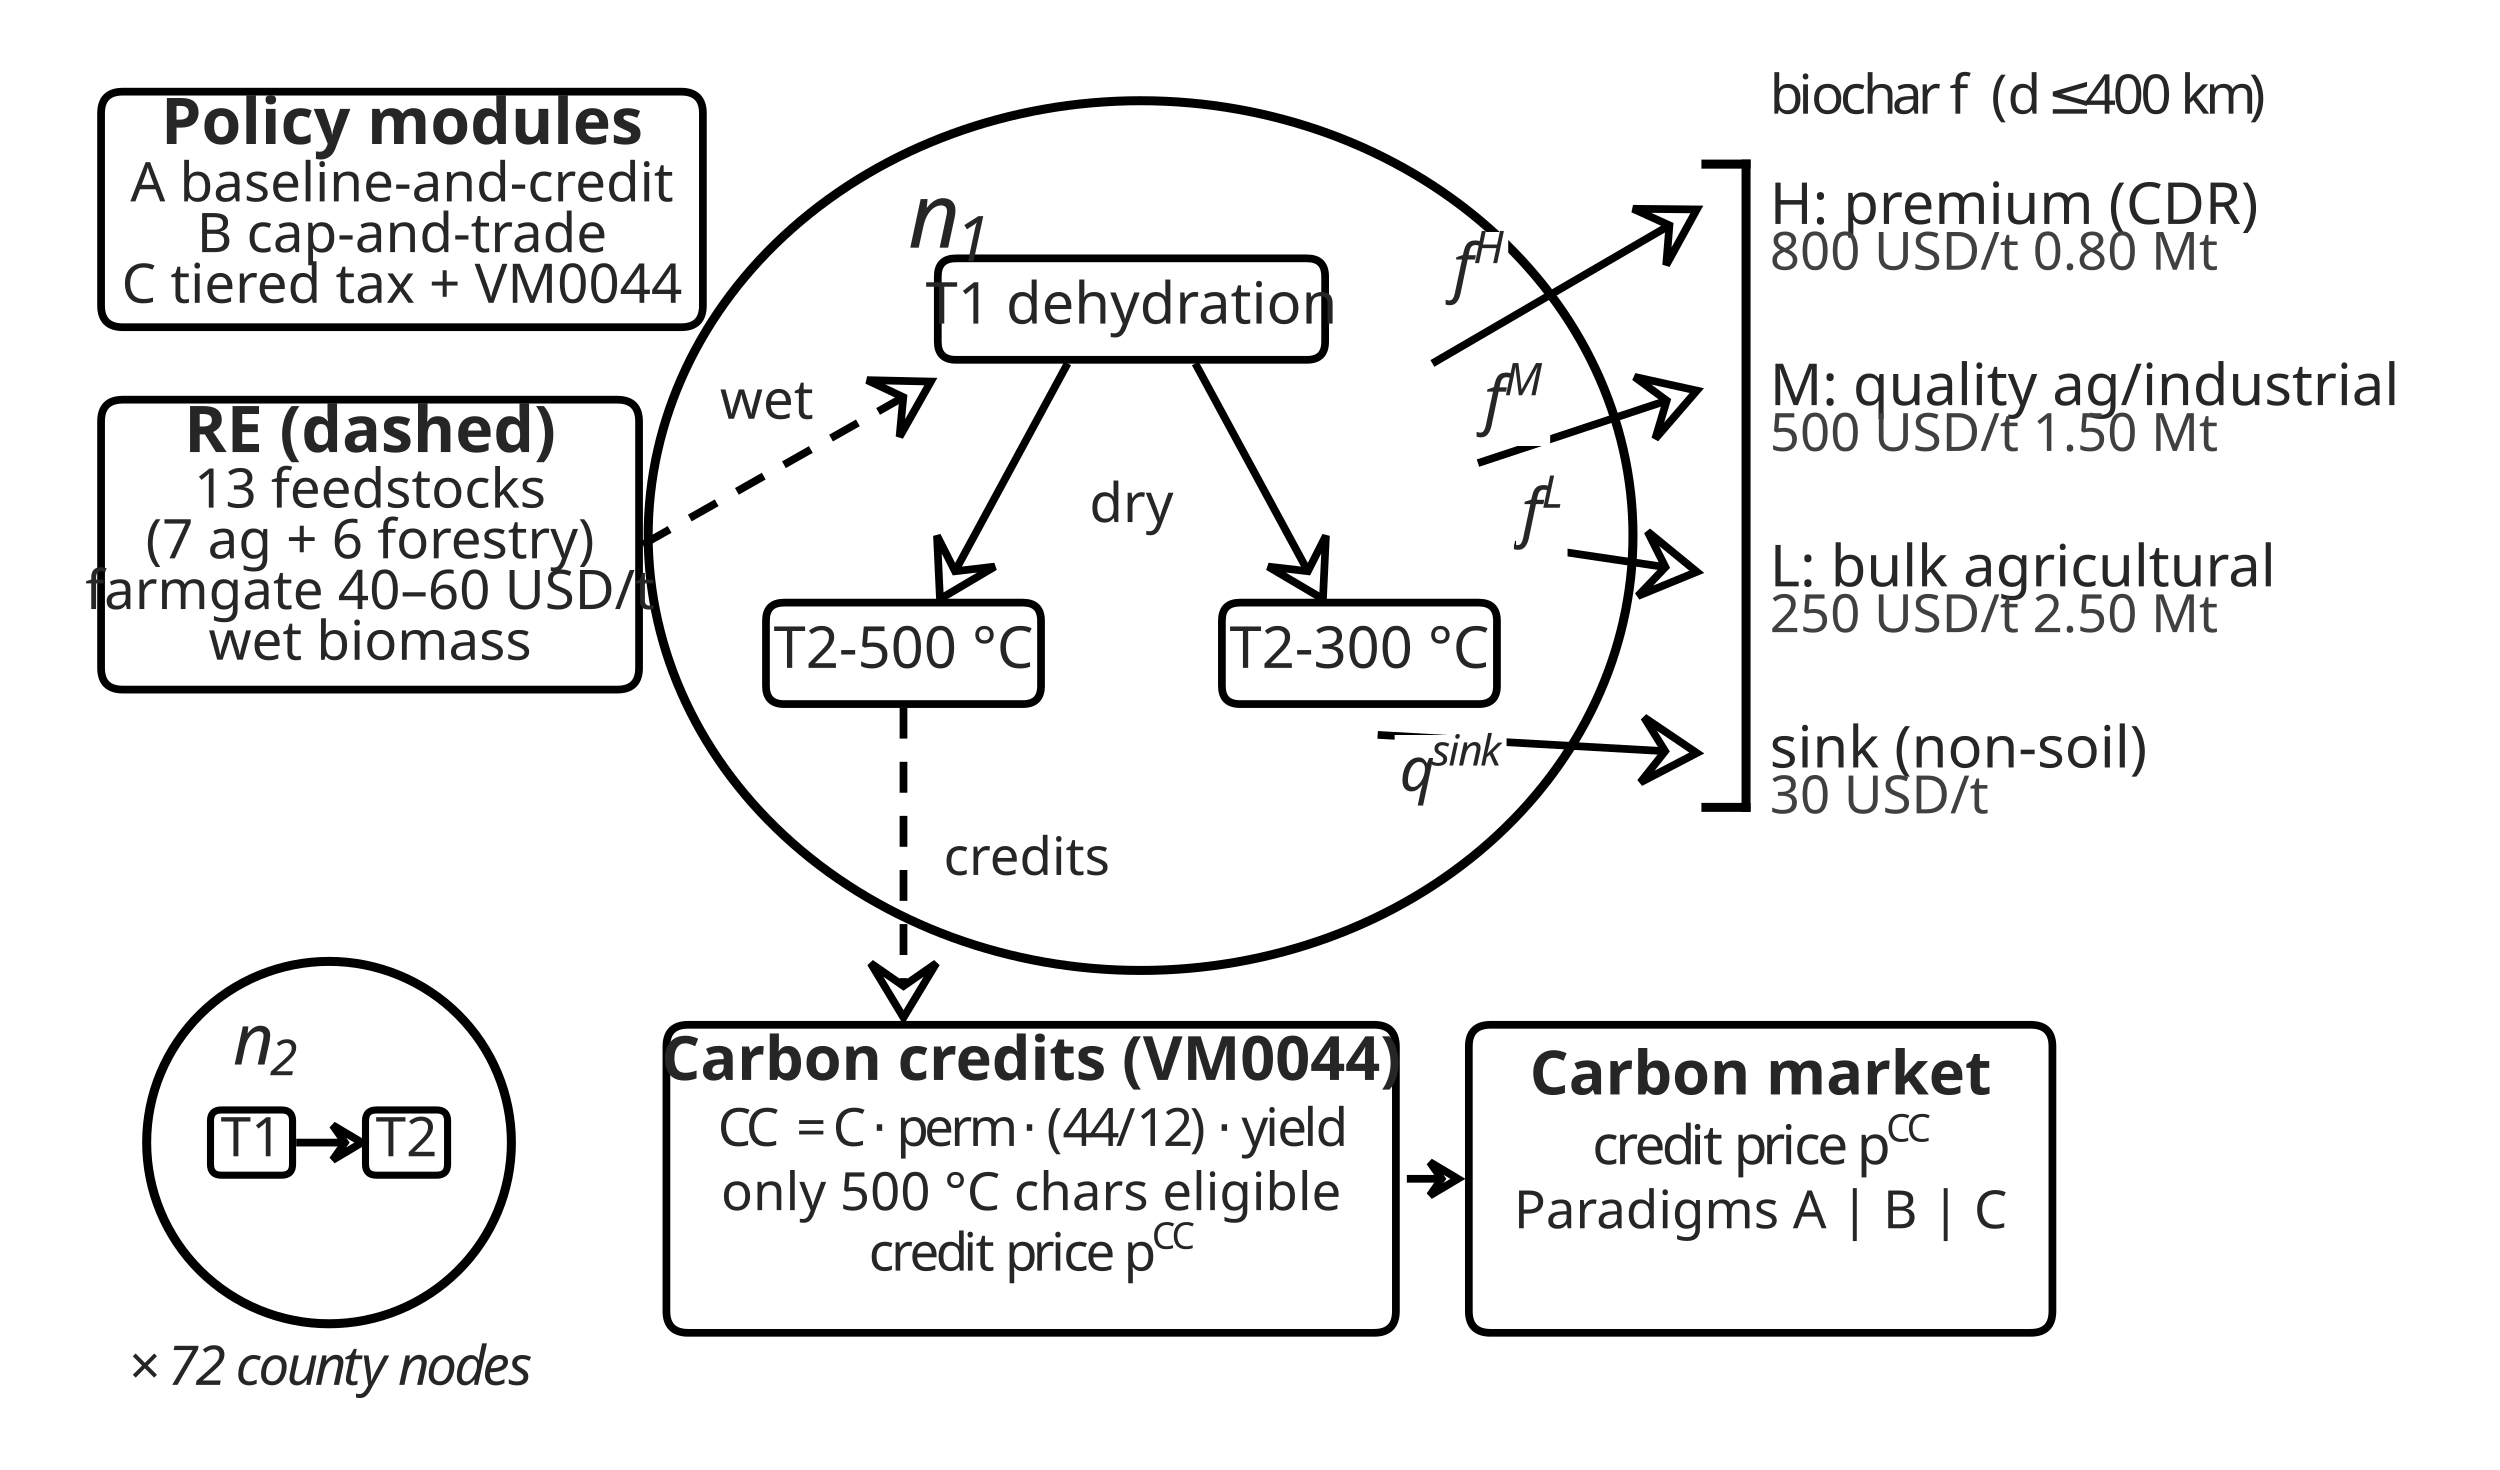
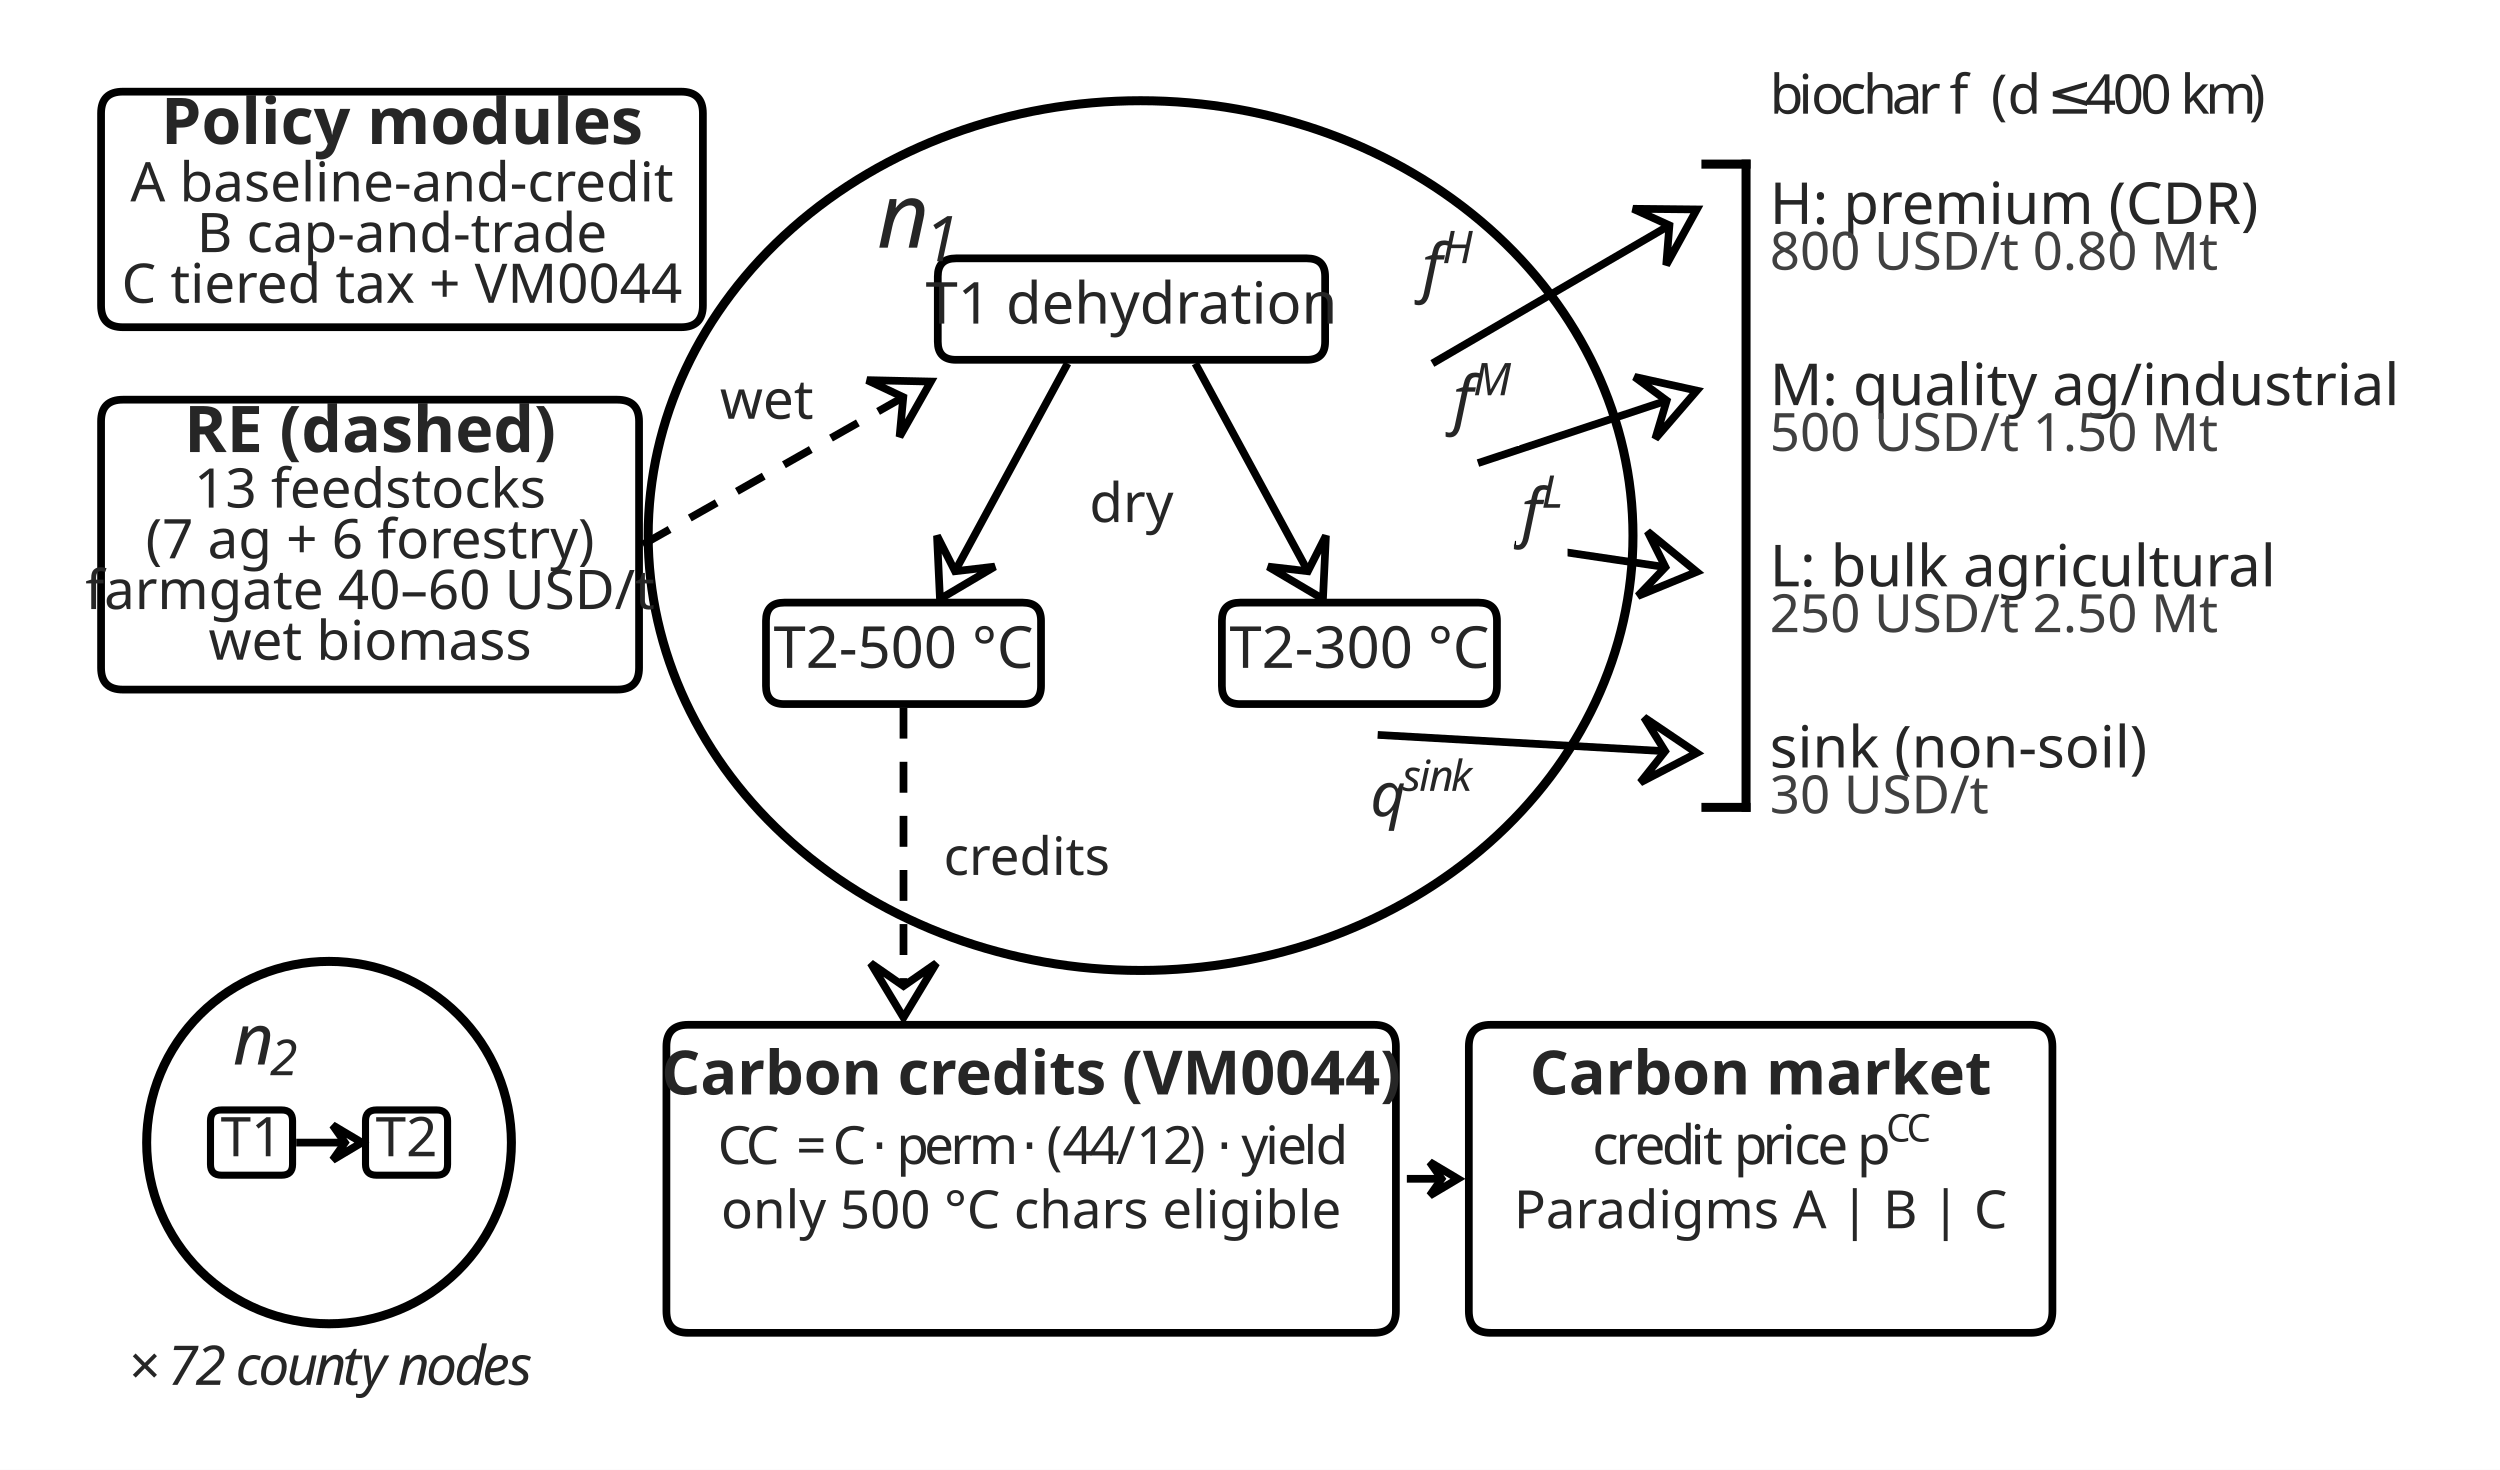
<svg xmlns="http://www.w3.org/2000/svg" width="388.26pt" height="228.264pt" viewBox="0 0 388.26 228.264" version="1.1">
  <defs>
    <style type="text/css">*{stroke-linejoin: round; stroke-linecap: butt}</style>
  </defs>
  <g id="figure_1">
    <g id="patch_1">
      <path d="M 0 228.264  L 388.26 228.264  L 388.26 0  L 0 0  z " style="fill: #ffffff" />
    </g>
    <g id="axes_1">
      <g id="patch_2">
-         <path d="M 177.136 150.714  C 197.417 150.714 216.869 143.598 231.21 130.933  C 245.55 118.268 253.608 101.089 253.608 83.178  C 253.608 65.267 245.55 48.088 231.21 35.423  C 216.869 22.758 197.417 15.642 177.136 15.642  C 156.856 15.642 137.403 22.758 123.063 35.423  C 108.723 48.088 100.665 65.267 100.665 83.178  C 100.665 101.089 108.723 118.268 123.063 130.933  C 137.403 143.598 156.856 150.714 177.136 150.714  z " clip-path="url(#p4ec8d104fe)" style="fill: #ffffff; stroke: #000000; stroke-width: 1.4; stroke-linejoin: miter" />
+         <path d="M 177.136 150.714  C 197.417 150.714 216.869 143.598 231.21 130.933  C 245.55 118.268 253.608 101.089 253.608 83.178  C 253.608 65.267 245.55 48.088 231.21 35.423  C 216.869 22.758 197.417 15.642 177.136 15.642  C 156.856 15.642 137.403 22.758 123.063 35.423  C 108.723 48.088 100.665 65.267 100.665 83.178  C 100.665 101.089 108.723 118.268 123.063 130.933  C 137.403 143.598 156.856 150.714 177.136 150.714  z " clip-path="url(#p5f7c63d7b4)" style="fill: #ffffff; stroke: #000000; stroke-width: 1.4; stroke-linejoin: miter" />
      </g>
      <g id="patch_3">
-         <path d="M 51.1 205.587  C 58.612 205.587 65.816 202.622 71.127 197.345  C 76.439 192.068 79.423 184.91 79.423 177.447  C 79.423 169.984 76.439 162.826 71.127 157.549  C 65.816 152.272 58.612 149.307 51.1 149.307  C 43.589 149.307 36.384 152.272 31.073 157.549  C 25.762 162.826 22.777 169.984 22.777 177.447  C 22.777 184.91 25.762 192.068 31.073 197.345  C 36.384 202.622 43.589 205.587 51.1 205.587  z " clip-path="url(#p4ec8d104fe)" style="fill: #ffffff; stroke: #000000; stroke-width: 1.4; stroke-linejoin: miter" />
+         <path d="M 51.1 205.587  C 58.612 205.587 65.816 202.622 71.127 197.345  C 76.439 192.068 79.423 184.91 79.423 177.447  C 79.423 169.984 76.439 162.826 71.127 157.549  C 65.816 152.272 58.612 149.307 51.1 149.307  C 43.589 149.307 36.384 152.272 31.073 157.549  C 25.762 162.826 22.777 169.984 22.777 177.447  C 22.777 184.91 25.762 192.068 31.073 197.345  C 36.384 202.622 43.589 205.587 51.1 205.587  z " clip-path="url(#p5f7c63d7b4)" style="fill: #ffffff; stroke: #000000; stroke-width: 1.4; stroke-linejoin: miter" />
      </g>
      <g id="line2d_1">
-         <path d="M 264.937 25.491  L 271.168 25.491  " clip-path="url(#p4ec8d104fe)" style="fill: none; stroke: #000000; stroke-width: 1.4; stroke-linecap: square" />
+         <path d="M 264.937 25.491  L 271.168 25.491  " clip-path="url(#p5f7c63d7b4)" style="fill: none; stroke: #000000; stroke-width: 1.4; stroke-linecap: square" />
      </g>
      <g id="line2d_2">
-         <path d="M 271.168 25.491  L 271.168 125.388  " clip-path="url(#p4ec8d104fe)" style="fill: none; stroke: #000000; stroke-width: 1.4; stroke-linecap: square" />
+         <path d="M 271.168 25.491  L 271.168 125.388  " clip-path="url(#p5f7c63d7b4)" style="fill: none; stroke: #000000; stroke-width: 1.4; stroke-linecap: square" />
      </g>
      <g id="line2d_3">
-         <path d="M 264.937 125.388  L 271.168 125.388  " clip-path="url(#p4ec8d104fe)" style="fill: none; stroke: #000000; stroke-width: 1.4; stroke-linecap: square" />
+         <path d="M 264.937 125.388  L 271.168 125.388  " clip-path="url(#p5f7c63d7b4)" style="fill: none; stroke: #000000; stroke-width: 1.4; stroke-linecap: square" />
      </g>
      <g id="patch_4">
-         <path d="M 19.096 50.817  L 105.763 50.817  Q 109.162 50.817 109.162 47.44  L 109.162 17.612  Q 109.162 14.235 105.763 14.235  L 19.096 14.235  Q 15.697 14.235 15.697 17.612  L 15.697 47.44  Q 15.697 50.817 19.096 50.817  z " clip-path="url(#p4ec8d104fe)" style="fill: #ffffff; stroke: #000000; stroke-width: 1.2; stroke-linejoin: miter" />
+         <path d="M 19.096 50.817  L 105.763 50.817  Q 109.162 50.817 109.162 47.44  L 109.162 17.612  Q 109.162 14.235 105.763 14.235  L 19.096 14.235  Q 15.697 14.235 15.697 17.612  L 15.697 47.44  Q 15.697 50.817 19.096 50.817  z " clip-path="url(#p5f7c63d7b4)" style="fill: #ffffff; stroke: #000000; stroke-width: 1.2; stroke-linejoin: miter" />
      </g>
      <g id="patch_5">
-         <path d="M 19.096 107.097  L 95.85 107.097  Q 99.249 107.097 99.249 103.72  L 99.249 65.45  Q 99.249 62.073 95.85 62.073  L 19.096 62.073  Q 15.697 62.073 15.697 65.45  L 15.697 103.72  Q 15.697 107.097 19.096 107.097  z " clip-path="url(#p4ec8d104fe)" style="fill: #ffffff; stroke: #000000; stroke-width: 1.2; stroke-linejoin: miter" />
+         <path d="M 19.096 107.097  L 95.85 107.097  Q 99.249 107.097 99.249 103.72  L 99.249 65.45  Q 99.249 62.073 95.85 62.073  L 19.096 62.073  Q 15.697 62.073 15.697 65.45  L 15.697 103.72  Q 15.697 107.097 19.096 107.097  z " clip-path="url(#p5f7c63d7b4)" style="fill: #ffffff; stroke: #000000; stroke-width: 1.2; stroke-linejoin: miter" />
      </g>
      <g id="patch_6">
-         <path d="M 106.896 206.994  L 213.389 206.994  Q 216.788 206.994 216.788 203.617  L 216.788 162.533  Q 216.788 159.156 213.389 159.156  L 106.896 159.156  Q 103.497 159.156 103.497 162.533  L 103.497 203.617  Q 103.497 206.994 106.896 206.994  z " clip-path="url(#p4ec8d104fe)" style="fill: #ffffff; stroke: #000000; stroke-width: 1.2; stroke-linejoin: miter" />
+         <path d="M 106.896 206.994  L 213.389 206.994  Q 216.788 206.994 216.788 203.617  L 216.788 162.533  Q 216.788 159.156 213.389 159.156  L 106.896 159.156  Q 103.497 159.156 103.497 162.533  L 103.497 203.617  Q 103.497 206.994 106.896 206.994  z " clip-path="url(#p5f7c63d7b4)" style="fill: #ffffff; stroke: #000000; stroke-width: 1.2; stroke-linejoin: miter" />
      </g>
      <g id="patch_7">
-         <path d="M 231.516 206.994  L 315.351 206.994  Q 318.75 206.994 318.75 203.617  L 318.75 162.533  Q 318.75 159.156 315.351 159.156  L 231.516 159.156  Q 228.117 159.156 228.117 162.533  L 228.117 203.617  Q 228.117 206.994 231.516 206.994  z " clip-path="url(#p4ec8d104fe)" style="fill: #ffffff; stroke: #000000; stroke-width: 1.2; stroke-linejoin: miter" />
+         <path d="M 231.516 206.994  L 315.351 206.994  Q 318.75 206.994 318.75 203.617  L 318.75 162.533  Q 318.75 159.156 315.351 159.156  L 231.516 159.156  Q 228.117 159.156 228.117 162.533  L 228.117 203.617  Q 228.117 206.994 231.516 206.994  z " clip-path="url(#p5f7c63d7b4)" style="fill: #ffffff; stroke: #000000; stroke-width: 1.2; stroke-linejoin: miter" />
      </g>
      <g id="patch_8">
-         <path d="M 148.475 55.882  L 202.965 55.882  Q 205.797 55.882 205.797 53.068  L 205.797 42.938  Q 205.797 40.124 202.965 40.124  L 148.475 40.124  Q 145.643 40.124 145.643 42.938  L 145.643 53.068  Q 145.643 55.882 148.475 55.882  z " clip-path="url(#p4ec8d104fe)" style="fill: #ffffff; stroke: #000000; stroke-width: 1.2; stroke-linejoin: miter" />
+         <path d="M 148.475 55.882  L 202.965 55.882  Q 205.797 55.882 205.797 53.068  L 205.797 42.938  Q 205.797 40.124 202.965 40.124  L 148.475 40.124  Q 145.643 40.124 145.643 42.938  L 145.643 53.068  Q 145.643 55.882 148.475 55.882  z " clip-path="url(#p5f7c63d7b4)" style="fill: #ffffff; stroke: #000000; stroke-width: 1.2; stroke-linejoin: miter" />
      </g>
      <g id="patch_9">
-         <path d="M 192.598 109.348  L 229.65 109.348  Q 232.482 109.348 232.482 106.534  L 232.482 96.404  Q 232.482 93.59 229.65 93.59  L 192.598 93.59  Q 189.765 93.59 189.765 96.404  L 189.765 106.534  Q 189.765 109.348 192.598 109.348  z " clip-path="url(#p4ec8d104fe)" style="fill: #ffffff; stroke: #000000; stroke-width: 1.2; stroke-linejoin: miter" />
+         <path d="M 192.598 109.348  L 229.65 109.348  Q 232.482 109.348 232.482 106.534  L 232.482 96.404  Q 232.482 93.59 229.65 93.59  L 192.598 93.59  Q 189.765 93.59 189.765 96.404  L 189.765 106.534  Q 189.765 109.348 192.598 109.348  z " clip-path="url(#p5f7c63d7b4)" style="fill: #ffffff; stroke: #000000; stroke-width: 1.2; stroke-linejoin: miter" />
      </g>
      <g id="patch_10">
-         <path d="M 121.791 109.348  L 158.843 109.348  Q 161.675 109.348 161.675 106.534  L 161.675 96.404  Q 161.675 93.59 158.843 93.59  L 121.791 93.59  Q 118.959 93.59 118.959 96.404  L 118.959 106.534  Q 118.959 109.348 121.791 109.348  z " clip-path="url(#p4ec8d104fe)" style="fill: #ffffff; stroke: #000000; stroke-width: 1.2; stroke-linejoin: miter" />
+         <path d="M 121.791 109.348  L 158.843 109.348  Q 161.675 109.348 161.675 106.534  L 161.675 96.404  Q 161.675 93.59 158.843 93.59  L 121.791 93.59  Q 118.959 93.59 118.959 96.404  L 118.959 106.534  Q 118.959 109.348 121.791 109.348  z " clip-path="url(#p5f7c63d7b4)" style="fill: #ffffff; stroke: #000000; stroke-width: 1.2; stroke-linejoin: miter" />
      </g>
      <g id="patch_11">
-         <path d="M 34.39 182.512  L 43.736 182.512  Q 45.436 182.512 45.436 180.824  L 45.436 174.07  Q 45.436 172.382 43.736 172.382  L 34.39 172.382  Q 32.69 172.382 32.69 174.07  L 32.69 180.824  Q 32.69 182.512 34.39 182.512  z " clip-path="url(#p4ec8d104fe)" style="fill: #ffffff; stroke: #000000; stroke-width: 1.1; stroke-linejoin: miter" />
+         <path d="M 34.39 182.512  L 43.736 182.512  Q 45.436 182.512 45.436 180.824  L 45.436 174.07  Q 45.436 172.382 43.736 172.382  L 34.39 172.382  Q 32.69 172.382 32.69 174.07  L 32.69 180.824  Q 32.69 182.512 34.39 182.512  z " clip-path="url(#p5f7c63d7b4)" style="fill: #ffffff; stroke: #000000; stroke-width: 1.1; stroke-linejoin: miter" />
      </g>
      <g id="patch_12">
-         <path d="M 58.464 182.512  L 67.811 182.512  Q 69.51 182.512 69.51 180.824  L 69.51 174.07  Q 69.51 172.382 67.811 172.382  L 58.464 172.382  Q 56.765 172.382 56.765 174.07  L 56.765 180.824  Q 56.765 182.512 58.464 182.512  z " clip-path="url(#p4ec8d104fe)" style="fill: #ffffff; stroke: #000000; stroke-width: 1.1; stroke-linejoin: miter" />
+         <path d="M 58.464 182.512  L 67.811 182.512  Q 69.51 182.512 69.51 180.824  L 69.51 174.07  Q 69.51 172.382 67.811 172.382  L 58.464 172.382  Q 56.765 172.382 56.765 174.07  L 56.765 180.824  Q 56.765 182.512 58.464 182.512  z " clip-path="url(#p5f7c63d7b4)" style="fill: #ffffff; stroke: #000000; stroke-width: 1.1; stroke-linejoin: miter" />
      </g>
      <g id="patch_13">
-         <path d="M 144.565 59.259  L 134.659 59.036  L 140.283 61.682  L 139.705 67.839  z " clip-path="url(#p4ec8d104fe)" style="fill: #ffffff; stroke: #000000; stroke-width: 1.2; stroke-linejoin: miter" />
+         <path d="M 144.565 59.259  L 134.659 59.036  L 140.283 61.682  L 139.705 67.839  z " clip-path="url(#p5f7c63d7b4)" style="fill: #ffffff; stroke: #000000; stroke-width: 1.2; stroke-linejoin: miter" />
      </g>
      <g id="line2d_4">
-         <path d="M 99.815 84.585  L 140.283 61.682  " clip-path="url(#p4ec8d104fe)" style="fill: none; stroke-dasharray: 4.8,3.6; stroke-dashoffset: 0; stroke: #000000; stroke-width: 1.2" />
+         <path d="M 99.815 84.585  L 140.283 61.682  " clip-path="url(#p5f7c63d7b4)" style="fill: none; stroke-dasharray: 4.8,3.6; stroke-dashoffset: 0; stroke: #000000; stroke-width: 1.2" />
      </g>
      <g id="patch_14">
-         <path d="M 205.459 93.027  L 205.919 83.193  L 203.123 88.716  L 196.942 87.995  z " clip-path="url(#p4ec8d104fe)" style="fill: #ffffff; stroke: #000000; stroke-width: 1.2; stroke-linejoin: miter" />
+         <path d="M 205.459 93.027  L 205.919 83.193  L 203.123 88.716  L 196.942 87.995  z " clip-path="url(#p5f7c63d7b4)" style="fill: #ffffff; stroke: #000000; stroke-width: 1.2; stroke-linejoin: miter" />
      </g>
      <g id="line2d_5">
-         <path d="M 185.633 56.445  L 203.123 88.716  " clip-path="url(#p4ec8d104fe)" style="fill: none; stroke: #000000; stroke-width: 1.2" />
+         <path d="M 185.633 56.445  L 203.123 88.716  " clip-path="url(#p5f7c63d7b4)" style="fill: none; stroke: #000000; stroke-width: 1.2" />
      </g>
      <g id="patch_15">
-         <path d="M 145.981 93.027  L 154.498 87.995  L 148.318 88.716  L 145.521 83.193  z " clip-path="url(#p4ec8d104fe)" style="fill: #ffffff; stroke: #000000; stroke-width: 1.2; stroke-linejoin: miter" />
+         <path d="M 145.981 93.027  L 154.498 87.995  L 148.318 88.716  L 145.521 83.193  z " clip-path="url(#p5f7c63d7b4)" style="fill: #ffffff; stroke: #000000; stroke-width: 1.2; stroke-linejoin: miter" />
      </g>
      <g id="line2d_6">
-         <path d="M 165.807 56.445  L 148.318 88.716  " clip-path="url(#p4ec8d104fe)" style="fill: none; stroke: #000000; stroke-width: 1.2" />
+         <path d="M 165.807 56.445  L 148.318 88.716  " clip-path="url(#p5f7c63d7b4)" style="fill: none; stroke: #000000; stroke-width: 1.2" />
      </g>
      <g id="patch_16">
-         <path d="M 56.198 177.447  L 51.667 174.746  L 53.57 177.447  L 51.667 180.148  z " clip-path="url(#p4ec8d104fe)" style="fill: #ffffff; stroke: #000000; stroke-width: 1.2; stroke-linejoin: miter" />
+         <path d="M 56.198 177.447  L 51.667 174.746  L 53.57 177.447  L 51.667 180.148  z " clip-path="url(#p5f7c63d7b4)" style="fill: #ffffff; stroke: #000000; stroke-width: 1.2; stroke-linejoin: miter" />
      </g>
      <g id="line2d_7">
-         <path d="M 46.002 177.447  L 53.57 177.447  " clip-path="url(#p4ec8d104fe)" style="fill: none; stroke: #000000; stroke-width: 1.2" />
+         <path d="M 46.002 177.447  L 53.57 177.447  " clip-path="url(#p5f7c63d7b4)" style="fill: none; stroke: #000000; stroke-width: 1.2" />
      </g>
      <g id="patch_17">
-         <path d="M 263.521 32.526  L 253.612 32.426  L 259.269 35.002  L 258.769 41.165  z " clip-path="url(#p4ec8d104fe)" style="fill: #ffffff; stroke: #000000; stroke-width: 1.2; stroke-linejoin: miter" />
+         <path d="M 263.521 32.526  L 253.612 32.426  L 259.269 35.002  L 258.769 41.165  z " clip-path="url(#p5f7c63d7b4)" style="fill: #ffffff; stroke: #000000; stroke-width: 1.2; stroke-linejoin: miter" />
      </g>
      <g id="line2d_8">
-         <path d="M 222.453 56.445  L 259.269 35.002  " clip-path="url(#p4ec8d104fe)" style="fill: none; stroke: #000000; stroke-width: 1.2" />
+         <path d="M 222.453 56.445  L 259.269 35.002  " clip-path="url(#p5f7c63d7b4)" style="fill: none; stroke: #000000; stroke-width: 1.2" />
      </g>
      <g id="patch_18">
-         <path d="M 263.521 60.666  L 253.848 58.53  L 258.845 62.214  L 257.072 68.141  z " clip-path="url(#p4ec8d104fe)" style="fill: #ffffff; stroke: #000000; stroke-width: 1.2; stroke-linejoin: miter" />
+         <path d="M 263.521 60.666  L 253.848 58.53  L 258.845 62.214  L 257.072 68.141  z " clip-path="url(#p5f7c63d7b4)" style="fill: #ffffff; stroke: #000000; stroke-width: 1.2; stroke-linejoin: miter" />
      </g>
      <g id="line2d_9">
-         <path d="M 229.533 71.922  L 258.845 62.214  " clip-path="url(#p4ec8d104fe)" style="fill: none; stroke: #000000; stroke-width: 1.2" />
+         <path d="M 229.533 71.922  L 258.845 62.214  " clip-path="url(#p5f7c63d7b4)" style="fill: none; stroke: #000000; stroke-width: 1.2" />
      </g>
      <g id="patch_19">
-         <path d="M 263.521 88.806  L 255.874 82.545  L 258.647 88.08  L 254.362 92.563  z " clip-path="url(#p4ec8d104fe)" style="fill: #ffffff; stroke: #000000; stroke-width: 1.2; stroke-linejoin: miter" />
+         <path d="M 263.521 88.806  L 255.874 82.545  L 258.647 88.08  L 254.362 92.563  z " clip-path="url(#p5f7c63d7b4)" style="fill: #ffffff; stroke: #000000; stroke-width: 1.2; stroke-linejoin: miter" />
      </g>
      <g id="line2d_10">
-         <path d="M 235.198 84.585  L 258.647 88.08  " clip-path="url(#p4ec8d104fe)" style="fill: none; stroke: #000000; stroke-width: 1.2" />
+         <path d="M 235.198 84.585  L 258.647 88.08  " clip-path="url(#p5f7c63d7b4)" style="fill: none; stroke: #000000; stroke-width: 1.2" />
      </g>
      <g id="patch_20">
-         <path d="M 263.521 116.946  L 255.329 111.407  L 258.601 116.667  L 254.747 121.521  z " clip-path="url(#p4ec8d104fe)" style="fill: #ffffff; stroke: #000000; stroke-width: 1.2; stroke-linejoin: miter" />
+         <path d="M 263.521 116.946  L 255.329 111.407  L 258.601 116.667  L 254.747 121.521  z " clip-path="url(#p5f7c63d7b4)" style="fill: #ffffff; stroke: #000000; stroke-width: 1.2; stroke-linejoin: miter" />
      </g>
      <g id="line2d_11">
-         <path d="M 213.956 114.132  L 258.601 116.667  " clip-path="url(#p4ec8d104fe)" style="fill: none; stroke: #000000; stroke-width: 1.2" />
+         <path d="M 213.956 114.132  L 258.601 116.667  " clip-path="url(#p5f7c63d7b4)" style="fill: none; stroke: #000000; stroke-width: 1.2" />
      </g>
      <g id="patch_21">
-         <path d="M 140.317 158.03  L 145.415 149.588  L 140.317 153.134  L 135.219 149.588  z " clip-path="url(#p4ec8d104fe)" style="fill: #ffffff; stroke: #000000; stroke-width: 1.2; stroke-linejoin: miter" />
+         <path d="M 140.317 158.03  L 145.415 149.588  L 140.317 153.134  L 135.219 149.588  z " clip-path="url(#p5f7c63d7b4)" style="fill: #ffffff; stroke: #000000; stroke-width: 1.2; stroke-linejoin: miter" />
      </g>
      <g id="line2d_12">
-         <path d="M 140.317 109.911  L 140.317 153.134  " clip-path="url(#p4ec8d104fe)" style="fill: none; stroke-dasharray: 4.8,3.6; stroke-dashoffset: 0; stroke: #000000; stroke-width: 1.2" />
+         <path d="M 140.317 109.911  L 140.317 153.134  " clip-path="url(#p5f7c63d7b4)" style="fill: none; stroke-dasharray: 4.8,3.6; stroke-dashoffset: 0; stroke: #000000; stroke-width: 1.2" />
      </g>
      <g id="patch_22">
-         <path d="M 226.418 183.075  L 222.056 180.475  L 223.888 183.075  L 222.056 185.675  z " clip-path="url(#p4ec8d104fe)" style="fill: #ffffff; stroke: #000000; stroke-width: 1.2; stroke-linejoin: miter" />
+         <path d="M 226.418 183.075  L 222.056 180.475  L 223.888 183.075  L 222.056 185.675  z " clip-path="url(#p5f7c63d7b4)" style="fill: #ffffff; stroke: #000000; stroke-width: 1.2; stroke-linejoin: miter" />
      </g>
      <g id="line2d_13">
-         <path d="M 218.488 183.075  L 223.888 183.075  " clip-path="url(#p4ec8d104fe)" style="fill: none; stroke: #000000; stroke-width: 1.2" />
+         <path d="M 218.488 183.075  L 223.888 183.075  " clip-path="url(#p5f7c63d7b4)" style="fill: none; stroke: #000000; stroke-width: 1.2" />
      </g>
      <g id="text_1">
        <text style="font-weight: 700; font-size: 10px; font-family: 'Calibri'; text-anchor: middle; fill: #262626" x="62.429" y="22.363" transform="rotate(-0 62.42932 22.363)">Policy modules</text>
      </g>
      <g id="text_2">
        <text style="font-size: 8.5px; font-family: 'Calibri'; text-anchor: middle; fill: #262626" x="62.429" y="31.274" transform="rotate(-0 62.42932 31.2742)">A baseline-and-credit</text>
      </g>
      <g id="text_3">
        <text style="font-size: 8.5px; font-family: 'Calibri'; text-anchor: middle; fill: #262626" x="62.429" y="39.153" transform="rotate(-0 62.42932 39.1534)">B cap-and-trade</text>
      </g>
      <g id="text_4">
        <text style="font-size: 8.5px; font-family: 'Calibri'; text-anchor: middle; fill: #262626" x="62.429" y="47.033" transform="rotate(-0 62.42932 47.0326)">C tiered tax + VM0044</text>
      </g>
      <g id="text_5">
        <text style="font-weight: 700; font-size: 10px; font-family: 'Calibri'; text-anchor: middle; fill: #262626" x="57.473" y="70.201" transform="rotate(-0 57.47284 70.201)">RE (dashed)</text>
      </g>
      <g id="text_6">
        <text style="font-size: 8.5px; font-family: 'Calibri'; text-anchor: middle; fill: #262626" x="57.473" y="78.831" transform="rotate(-0 57.47284 78.8308)">13 feedstocks</text>
      </g>
      <g id="text_7">
        <text style="font-size: 8.5px; font-family: 'Calibri'; text-anchor: middle; fill: #262626" x="57.473" y="86.71" transform="rotate(-0 57.47284 86.71)">(7 ag + 6 forestry)</text>
      </g>
      <g id="text_8">
        <text style="font-size: 8.5px; font-family: 'Calibri'; text-anchor: middle; fill: #262626" x="57.473" y="94.589" transform="rotate(-0 57.47284 94.5892)">farmgate 40–60 USD/t</text>
      </g>
      <g id="text_9">
        <text style="font-size: 8.5px; font-family: 'Calibri'; text-anchor: middle; fill: #262626" x="57.473" y="102.468" transform="rotate(-0 57.47284 102.4684)">wet biomass</text>
      </g>
      <g id="text_10">
        <text style="font-size: 8.5px; font-family: 'Calibri'; text-anchor: middle; fill: #262626" x="119.075" y="65.042" transform="rotate(-0 119.0748 65.0422)">wet</text>
      </g>
      <g id="text_11">
-         <g style="fill: #262626" transform="translate(141.0275 38.84)">
+         <g style="fill: #262626" transform="translate(136.2126 38.84)">
          <text>
            <tspan x="0" y="-0.375" style="font-style: italic; font-size: 14px; font-family: 'Calibri'; fill: #262626">n</tspan>
            <tspan x="7.332" y="1.725" style="font-style: italic; font-size: 9.8px; font-family: 'Calibri'; fill: #262626">1</tspan>
          </text>
        </g>
      </g>
      <g id="text_12">
        <text style="font-size: 9px; font-family: 'Calibri'; text-anchor: middle; fill: #262626" x="175.72" y="50.253" transform="rotate(-0 175.7202 50.253)">T1 dehydration</text>
      </g>
      <g id="text_13">
        <text style="font-size: 9px; font-family: 'Calibri'; text-anchor: middle; fill: #262626" x="211.124" y="103.719" transform="rotate(-0 211.1236 103.719)">T2-300 °C</text>
      </g>
      <g id="text_14">
        <text style="font-size: 9px; font-family: 'Calibri'; text-anchor: middle; fill: #262626" x="140.317" y="103.719" transform="rotate(-0 140.3168 103.719)">T2-500 °C</text>
      </g>
      <g id="text_15">
        <text style="font-size: 8.5px; font-family: 'Calibri'; text-anchor: middle; fill: #262626" x="175.72" y="81.082" transform="rotate(-0 175.7202 81.082)">dry</text>
      </g>
      <g id="text_16">
        <g style="fill: #262626" transform="translate(36.18227 166.127)">
          <text>
            <tspan x="0" y="-0.797" style="font-style: italic; font-size: 11px; font-family: 'Calibri'; fill: #262626">n</tspan>
            <tspan x="5.761" y="0.853" style="font-style: italic; font-size: 7.7px; font-family: 'Calibri'; fill: #262626">2</tspan>
          </text>
        </g>
      </g>
      <g id="text_17">
        <text style="font-size: 8.5px; font-family: 'Calibri'; text-anchor: middle; fill: #262626" x="39.063" y="179.572" transform="rotate(-0 39.06307 179.572)">T1</text>
      </g>
      <g id="text_18">
        <text style="font-size: 8.5px; font-family: 'Calibri'; text-anchor: middle; fill: #262626" x="63.137" y="179.572" transform="rotate(-0 63.13739 179.572)">T2</text>
      </g>
      <g id="text_19">
        <g style="fill: #262626" transform="translate(19.90523 215.3098)">
          <text>
            <tspan x="0" y="-0.234" style="font-style: italic; font-size: 8.5px; font-family: 'Calibri'; fill: #262626">×</tspan>
            <tspan x="4.233" y="-0.234" style="font-style: italic; font-size: 8.5px; font-family: 'Calibri'; fill: #262626"> </tspan>
            <tspan x="6.155" y="-0.234" style="font-style: italic; font-size: 8.5px; font-family: 'Calibri'; fill: #262626">7</tspan>
            <tspan x="10.463" y="-0.234" style="font-style: italic; font-size: 8.5px; font-family: 'Calibri'; fill: #262626">2</tspan>
            <tspan x="14.771" y="-0.234" style="font-style: italic; font-size: 8.5px; font-family: 'Calibri'; fill: #262626"> </tspan>
            <tspan x="16.693" y="-0.234" style="font-style: italic; font-size: 8.5px; font-family: 'Calibri'; fill: #262626">c</tspan>
            <tspan x="20.229" y="-0.234" style="font-style: italic; font-size: 8.5px; font-family: 'Calibri'; fill: #262626">o</tspan>
            <tspan x="24.591" y="-0.234" style="font-style: italic; font-size: 8.5px; font-family: 'Calibri'; fill: #262626">u</tspan>
            <tspan x="28.961" y="-0.234" style="font-style: italic; font-size: 8.5px; font-family: 'Calibri'; fill: #262626">n</tspan>
            <tspan x="33.332" y="-0.234" style="font-style: italic; font-size: 8.5px; font-family: 'Calibri'; fill: #262626">t</tspan>
            <tspan x="36.179" y="-0.234" style="font-style: italic; font-size: 8.5px; font-family: 'Calibri'; fill: #262626">y</tspan>
            <tspan x="39.981" y="-0.234" style="font-style: italic; font-size: 8.5px; font-family: 'Calibri'; fill: #262626"> </tspan>
            <tspan x="41.902" y="-0.234" style="font-style: italic; font-size: 8.5px; font-family: 'Calibri'; fill: #262626">n</tspan>
            <tspan x="46.273" y="-0.234" style="font-style: italic; font-size: 8.5px; font-family: 'Calibri'; fill: #262626">o</tspan>
            <tspan x="50.635" y="-0.234" style="font-style: italic; font-size: 8.5px; font-family: 'Calibri'; fill: #262626">d</tspan>
            <tspan x="55.005" y="-0.234" style="font-style: italic; font-size: 8.5px; font-family: 'Calibri'; fill: #262626">e</tspan>
            <tspan x="59.064" y="-0.234" style="font-style: italic; font-size: 8.5px; font-family: 'Calibri'; fill: #262626">s</tspan>
          </text>
        </g>
      </g>
      <g id="text_20">
        <g style="fill: #262626" transform="translate(274.8498 17.767)">
          <text>
            <tspan x="0" y="-0.109" style="font-size: 8.5px; font-family: 'Calibri'; fill: #262626">b</tspan>
            <tspan x="4.466" y="-0.109" style="font-size: 8.5px; font-family: 'Calibri'; fill: #262626">i</tspan>
            <tspan x="6.417" y="-0.109" style="font-size: 8.5px; font-family: 'Calibri'; fill: #262626">o</tspan>
            <tspan x="10.899" y="-0.109" style="font-size: 8.5px; font-family: 'Calibri'; fill: #262626">c</tspan>
            <tspan x="14.493" y="-0.109" style="font-size: 8.5px; font-family: 'Calibri'; fill: #262626">h</tspan>
            <tspan x="18.959" y="-0.109" style="font-size: 8.5px; font-family: 'Calibri'; fill: #262626">a</tspan>
            <tspan x="23.031" y="-0.109" style="font-size: 8.5px; font-family: 'Calibri'; fill: #262626">r</tspan>
            <tspan x="25.994" y="-0.109" style="font-size: 8.5px; font-family: 'Calibri'; fill: #262626"> </tspan>
            <tspan x="27.916" y="-0.109" style="font-size: 8.5px; font-family: 'Calibri'; fill: #262626">f</tspan>
            <tspan x="30.51" y="-0.109" style="font-size: 8.5px; font-family: 'Calibri'; fill: #262626"> </tspan>
            <tspan x="32.431" y="-0.109" style="font-size: 8.5px; font-family: 'Calibri'; fill: #262626"> </tspan>
            <tspan x="34.353" y="-0.109" style="font-size: 8.5px; font-family: 'Calibri'; fill: #262626">(</tspan>
            <tspan x="36.93" y="-0.109" style="font-size: 8.5px; font-family: 'Calibri'; fill: #262626">d</tspan>
            <tspan x="43.052" y="-0.109" style="font-size: 8.5px; font-family: 'Calibri'; fill: #262626">≤</tspan>
            <tspan x="48.941" y="-0.109" style="font-size: 8.5px; font-family: 'Calibri'; fill: #262626">4</tspan>
            <tspan x="53.25" y="-0.109" style="font-size: 8.5px; font-family: 'Calibri'; fill: #262626">0</tspan>
            <tspan x="57.558" y="-0.109" style="font-size: 8.5px; font-family: 'Calibri'; fill: #262626">0</tspan>
            <tspan x="61.866" y="-0.109" style="font-size: 8.5px; font-family: 'Calibri'; fill: #262626"> </tspan>
            <tspan x="63.787" y="-0.109" style="font-size: 8.5px; font-family: 'Calibri'; fill: #262626">k</tspan>
            <tspan x="67.651" y="-0.109" style="font-size: 8.5px; font-family: 'Calibri'; fill: #262626">m</tspan>
            <tspan x="74.441" y="-0.109" style="font-size: 8.5px; font-family: 'Calibri'; fill: #262626">)</tspan>
          </text>
        </g>
      </g>
      <g id="text_21">
        <text style="font-size: 9px; font-family: 'Calibri'; text-anchor: start; fill: #262626" x="274.85" y="34.776" transform="rotate(-0 274.8498 34.776)">H: premium (CDR)</text>
      </g>
      <g id="text_22">
        <text style="font-size: 8.2px; font-family: 'Calibri'; text-anchor: start; fill: #404040" x="274.85" y="41.892" transform="rotate(-0 274.8498 41.8924)">800 USD/t   0.80 Mt</text>
      </g>
      <g id="text_23">
        <text style="font-size: 9px; font-family: 'Calibri'; text-anchor: start; fill: #262626" x="274.85" y="62.916" transform="rotate(-0 274.8498 62.916)">M: quality ag/industrial</text>
      </g>
      <g id="text_24">
        <text style="font-size: 8.2px; font-family: 'Calibri'; text-anchor: start; fill: #404040" x="274.85" y="70.032" transform="rotate(-0 274.8498 70.0324)">500 USD/t   1.50 Mt</text>
      </g>
      <g id="text_25">
        <text style="font-size: 9px; font-family: 'Calibri'; text-anchor: start; fill: #262626" x="274.85" y="91.056" transform="rotate(-0 274.8498 91.056)">L: bulk agricultural</text>
      </g>
      <g id="text_26">
        <text style="font-size: 8.2px; font-family: 'Calibri'; text-anchor: start; fill: #404040" x="274.85" y="98.172" transform="rotate(-0 274.8498 98.1724)">250 USD/t   2.50 Mt</text>
      </g>
      <g id="text_27">
        <text style="font-size: 9px; font-family: 'Calibri'; text-anchor: start; fill: #262626" x="274.85" y="119.196" transform="rotate(-0 274.8498 119.196)">sink (non-soil)</text>
      </g>
      <g id="text_28">
        <text style="font-size: 8.2px; font-family: 'Calibri'; text-anchor: start; fill: #404040" x="274.85" y="126.312" transform="rotate(-0 274.8498 126.3124)">30 USD/t</text>
      </g>
      <g id="text_29">
        <text style="font-size: 8.2px; font-family: 'Calibri'; text-anchor: start; fill: #262626" x="146.548" y="135.88" transform="rotate(-0 146.5478 135.88)">credits</text>
      </g>
      <g id="text_30">
-         <text style="font-weight: 700; font-size: 9.5px; font-family: 'Calibri'; text-anchor: middle; fill: #262626" x="160.143" y="167.722" transform="rotate(-0 160.1427 167.7218)">Carbon credits (VM0044)</text>
+         <text style="font-weight: 700; font-size: 9.5px; font-family: 'Calibri'; text-anchor: middle; fill: #262626" x="160.143" y="169.973" transform="rotate(-0 160.1427 169.973)">Carbon credits (VM0044)</text>
      </g>
      <g id="text_31">
-         <g style="fill: #262626" transform="translate(111.4757 178.09)">
+         <g style="fill: #262626" transform="translate(111.4757 180.904)">
          <text>
            <tspan x="0" y="-0.125" style="font-size: 8.2px; font-family: 'Calibri'; fill: #262626">C</tspan>
            <tspan x="4.366" y="-0.125" style="font-size: 8.2px; font-family: 'Calibri'; fill: #262626">C</tspan>
            <tspan x="8.731" y="-0.125" style="font-size: 8.2px; font-family: 'Calibri'; fill: #262626"> </tspan>
            <tspan x="12.177" y="-0.125" style="font-size: 8.2px; font-family: 'Calibri'; fill: #262626">=</tspan>
            <tspan x="17.85" y="-0.125" style="font-size: 8.2px; font-family: 'Calibri'; fill: #262626">C</tspan>
            <tspan x="27.748" y="-0.125" style="font-size: 8.2px; font-family: 'Calibri'; fill: #262626">p</tspan>
            <tspan x="32.049" y="-0.125" style="font-size: 8.2px; font-family: 'Calibri'; fill: #262626">e</tspan>
            <tspan x="36.123" y="-0.125" style="font-size: 8.2px; font-family: 'Calibri'; fill: #262626">r</tspan>
            <tspan x="38.977" y="-0.125" style="font-size: 8.2px; font-family: 'Calibri'; fill: #262626">m</tspan>
            <tspan x="51.05" y="-0.125" style="font-size: 8.2px; font-family: 'Calibri'; fill: #262626">(</tspan>
            <tspan x="53.532" y="-0.125" style="font-size: 8.2px; font-family: 'Calibri'; fill: #262626">4</tspan>
            <tspan x="57.682" y="-0.125" style="font-size: 8.2px; font-family: 'Calibri'; fill: #262626">4</tspan>
            <tspan x="61.832" y="-0.125" style="font-size: 8.2px; font-family: 'Calibri'; fill: #262626">/</tspan>
            <tspan x="64.994" y="-0.125" style="font-size: 8.2px; font-family: 'Calibri'; fill: #262626">1</tspan>
            <tspan x="69.144" y="-0.125" style="font-size: 8.2px; font-family: 'Calibri'; fill: #262626">2</tspan>
            <tspan x="73.294" y="-0.125" style="font-size: 8.2px; font-family: 'Calibri'; fill: #262626">)</tspan>
            <tspan x="81.308" y="-0.125" style="font-size: 8.2px; font-family: 'Calibri'; fill: #262626">y</tspan>
            <tspan x="85.014" y="-0.125" style="font-size: 8.2px; font-family: 'Calibri'; fill: #262626">i</tspan>
            <tspan x="86.893" y="-0.125" style="font-size: 8.2px; font-family: 'Calibri'; fill: #262626">e</tspan>
            <tspan x="90.967" y="-0.125" style="font-size: 8.2px; font-family: 'Calibri'; fill: #262626">l</tspan>
            <tspan x="92.846" y="-0.125" style="font-size: 8.2px; font-family: 'Calibri'; fill: #262626">d</tspan>
            <tspan x="23.811" y="-0.125" style="font-size: 8.2px; font-family: 'STIXGeneral'; fill: #262626">⋅</tspan>
            <tspan x="47.113" y="-0.125" style="font-size: 8.2px; font-family: 'STIXGeneral'; fill: #262626">⋅</tspan>
            <tspan x="77.371" y="-0.125" style="font-size: 8.2px; font-family: 'STIXGeneral'; fill: #262626">⋅</tspan>
          </text>
        </g>
      </g>
      <g id="text_32">
-         <text style="font-size: 8.2px; font-family: 'Calibri'; text-anchor: middle; fill: #262626" x="160.143" y="187.939" transform="rotate(-0 160.1427 187.939)">only 500 °C chars eligible</text>
+         <text style="font-size: 8.2px; font-family: 'Calibri'; text-anchor: middle; fill: #262626" x="160.143" y="190.753" transform="rotate(-0 160.1427 190.753)">only 500 °C chars eligible</text>
      </g>
      <g id="text_33">
-         <g style="fill: #262626" transform="translate(134.9277 198.28)">
-           <text>
-             <tspan x="0" y="-0.949" style="font-size: 8.2px; font-family: 'Calibri'; fill: #262626">c</tspan>
-             <tspan x="3.462" y="-0.949" style="font-size: 8.2px; font-family: 'Calibri'; fill: #262626">r</tspan>
-             <tspan x="6.317" y="-0.949" style="font-size: 8.2px; font-family: 'Calibri'; fill: #262626">e</tspan>
-             <tspan x="10.39" y="-0.949" style="font-size: 8.2px; font-family: 'Calibri'; fill: #262626">d</tspan>
-             <tspan x="14.692" y="-0.949" style="font-size: 8.2px; font-family: 'Calibri'; fill: #262626">i</tspan>
-             <tspan x="16.571" y="-0.949" style="font-size: 8.2px; font-family: 'Calibri'; fill: #262626">t</tspan>
-             <tspan x="19.313" y="-0.949" style="font-size: 8.2px; font-family: 'Calibri'; fill: #262626"> </tspan>
-             <tspan x="21.164" y="-0.949" style="font-size: 8.2px; font-family: 'Calibri'; fill: #262626">p</tspan>
-             <tspan x="25.466" y="-0.949" style="font-size: 8.2px; font-family: 'Calibri'; fill: #262626">r</tspan>
-             <tspan x="28.32" y="-0.949" style="font-size: 8.2px; font-family: 'Calibri'; fill: #262626">i</tspan>
-             <tspan x="30.199" y="-0.949" style="font-size: 8.2px; font-family: 'Calibri'; fill: #262626">c</tspan>
-             <tspan x="33.661" y="-0.949" style="font-size: 8.2px; font-family: 'Calibri'; fill: #262626">e</tspan>
-             <tspan x="37.735" y="-0.949" style="font-size: 8.2px; font-family: 'Calibri'; fill: #262626"> </tspan>
-             <tspan x="39.586" y="-0.949" style="font-size: 8.2px; font-family: 'Calibri'; fill: #262626">p</tspan>
-             <tspan x="43.966" y="-4.336" style="font-size: 5.74px; font-family: 'Calibri'; fill: #262626">C</tspan>
-             <tspan x="47.022" y="-4.336" style="font-size: 5.74px; font-family: 'Calibri'; fill: #262626">C</tspan>
-           </text>
-         </g>
+         <text style="font-weight: 700; font-size: 9.5px; font-family: 'Calibri'; text-anchor: middle; fill: #262626" x="273.434" y="169.973" transform="rotate(-0 273.4336 169.973)">Carbon market</text>
      </g>
      <g id="text_34">
-         <text style="font-weight: 700; font-size: 9.5px; font-family: 'Calibri'; text-anchor: middle; fill: #262626" x="273.434" y="169.973" transform="rotate(-0 273.4336 169.973)">Carbon market</text>
-       </g>
-       <g id="text_35">
        <g style="fill: #262626" transform="translate(247.2961 181.489)">
          <text>
            <tspan x="0" y="-0.683" style="font-size: 8.5px; font-family: 'Calibri'; fill: #262626">c</tspan>
            <tspan x="3.594" y="-0.683" style="font-size: 8.5px; font-family: 'Calibri'; fill: #262626">r</tspan>
            <tspan x="6.558" y="-0.683" style="font-size: 8.5px; font-family: 'Calibri'; fill: #262626">e</tspan>
            <tspan x="10.787" y="-0.683" style="font-size: 8.5px; font-family: 'Calibri'; fill: #262626">d</tspan>
            <tspan x="15.253" y="-0.683" style="font-size: 8.5px; font-family: 'Calibri'; fill: #262626">i</tspan>
            <tspan x="17.203" y="-0.683" style="font-size: 8.5px; font-family: 'Calibri'; fill: #262626">t</tspan>
            <tspan x="20.051" y="-0.683" style="font-size: 8.5px; font-family: 'Calibri'; fill: #262626"> </tspan>
            <tspan x="21.972" y="-0.683" style="font-size: 8.5px; font-family: 'Calibri'; fill: #262626">p</tspan>
            <tspan x="26.438" y="-0.683" style="font-size: 8.5px; font-family: 'Calibri'; fill: #262626">r</tspan>
            <tspan x="29.401" y="-0.683" style="font-size: 8.5px; font-family: 'Calibri'; fill: #262626">i</tspan>
            <tspan x="31.352" y="-0.683" style="font-size: 8.5px; font-family: 'Calibri'; fill: #262626">c</tspan>
            <tspan x="34.946" y="-0.683" style="font-size: 8.5px; font-family: 'Calibri'; fill: #262626">e</tspan>
            <tspan x="39.176" y="-0.683" style="font-size: 8.5px; font-family: 'Calibri'; fill: #262626"> </tspan>
            <tspan x="41.097" y="-0.683" style="font-size: 8.5px; font-family: 'Calibri'; fill: #262626">p</tspan>
            <tspan x="45.644" y="-4.194" style="font-size: 5.95px; font-family: 'Calibri'; fill: #262626">C</tspan>
            <tspan x="48.817" y="-4.194" style="font-size: 5.95px; font-family: 'Calibri'; fill: #262626">C</tspan>
          </text>
        </g>
      </g>
+       <g id="text_35">
+         <text style="font-size: 8.2px; font-family: 'Calibri'; text-anchor: middle; fill: #262626" x="273.434" y="190.753" transform="rotate(-0 273.4336 190.753)">Paradigms A | B | C</text>
+       </g>
      <g id="text_36">
-         <text style="font-size: 8.2px; font-family: 'Calibri'; text-anchor: middle; fill: #262626" x="273.434" y="190.753" transform="rotate(-0 273.4336 190.753)">Paradigms A | B | C</text>
-       </g>
-       <g id="text_37">
        <g id="patch_23">
-           <path d="M 224.833 48.725  L 234.233 48.725  L 234.233 36.025  L 224.833 36.025  z " style="fill: #ffffff" />
-         </g>
-         <g style="fill: #262626" transform="translate(225.6334 45.425)">
+           <path d="M 220.019 48.725  L 229.419 48.725  L 229.419 36.025  L 220.019 36.025  z " style="fill: #ffffff" />
+         </g>
+         <g style="fill: #262626" transform="translate(220.8185 45.425)">
          <text>
            <tspan x="0" y="-0.429" style="font-style: italic; font-size: 10px; font-family: 'Calibri'; fill: #262626">f</tspan>
            <tspan x="3.147" y="-4.559" style="font-style: italic; font-size: 7px; font-family: 'Calibri'; fill: #262626">H</tspan>
          </text>
        </g>
      </g>
-       <g id="text_38">
+       <g id="text_37">
        <g id="patch_24">
-           <path d="M 229.648 69.267  L 240.748 69.267  L 240.748 56.567  L 229.648 56.567  z " style="fill: #ffffff" />
-         </g>
-         <g style="fill: #262626" transform="translate(230.448 65.9672)">
+           <path d="M 224.833 69.267  L 235.933 69.267  L 235.933 56.567  L 224.833 56.567  z " style="fill: #ffffff" />
+         </g>
+         <g style="fill: #262626" transform="translate(225.6331 65.9672)">
          <text>
            <tspan x="0" y="-0.451" style="font-style: italic; font-size: 10px; font-family: 'Calibri'; fill: #262626">f</tspan>
            <tspan x="3.147" y="-4.581" style="font-style: italic; font-size: 7px; font-family: 'Calibri'; fill: #262626">M</tspan>
          </text>
        </g>
      </g>
-       <g id="text_39">
+       <g id="text_38">
        <g id="patch_25">
          <path d="M 235.446 86.714  L 243.446 86.714  L 243.446 74.014  L 235.446 74.014  z " style="fill: #ffffff" />
        </g>
        <g style="fill: #262626" transform="translate(236.2464 83.414)">
          <text>
            <tspan x="0" y="-0.429" style="font-style: italic; font-size: 10px; font-family: 'Calibri'; fill: #262626">f</tspan>
            <tspan x="3.147" y="-4.559" style="font-style: italic; font-size: 7px; font-family: 'Calibri'; fill: #262626">L</tspan>
          </text>
        </g>
      </g>
-       <g id="text_40">
+       <g id="text_39">
        <g id="patch_26">
-           <path d="M 216.593 126.498  L 233.977 126.498  L 233.977 114.148  L 216.593 114.148  z " style="fill: #ffffff" />
-         </g>
-         <g style="fill: #262626" transform="translate(217.3525 123.3628)">
+           <path d="M 212.061 130.437  L 229.446 130.437  L 229.446 118.087  L 212.061 118.087  z " style="fill: #ffffff" />
+         </g>
+         <g style="fill: #262626" transform="translate(212.8209 127.3024)">
          <text>
            <tspan x="0" y="-0.548" style="font-style: italic; font-size: 9.5px; font-family: 'Calibri'; fill: #262626">q</tspan>
            <tspan x="4.975" y="-4.472" style="font-style: italic; font-size: 6.65px; font-family: 'Calibri'; fill: #262626">s</tspan>
            <tspan x="7.563" y="-4.472" style="font-style: italic; font-size: 6.65px; font-family: 'Calibri'; fill: #262626">i</tspan>
            <tspan x="9.089" y="-4.472" style="font-style: italic; font-size: 6.65px; font-family: 'Calibri'; fill: #262626">n</tspan>
            <tspan x="12.509" y="-4.472" style="font-style: italic; font-size: 6.65px; font-family: 'Calibri'; fill: #262626">k</tspan>
          </text>
        </g>
      </g>
    </g>
  </g>
  <defs>
-     <clipPath id="p4ec8d104fe">
+     <clipPath id="p5f7c63d7b4">
      <rect x="7.2" y="7.2" width="373.86" height="213.864" />
    </clipPath>
  </defs>
</svg>
